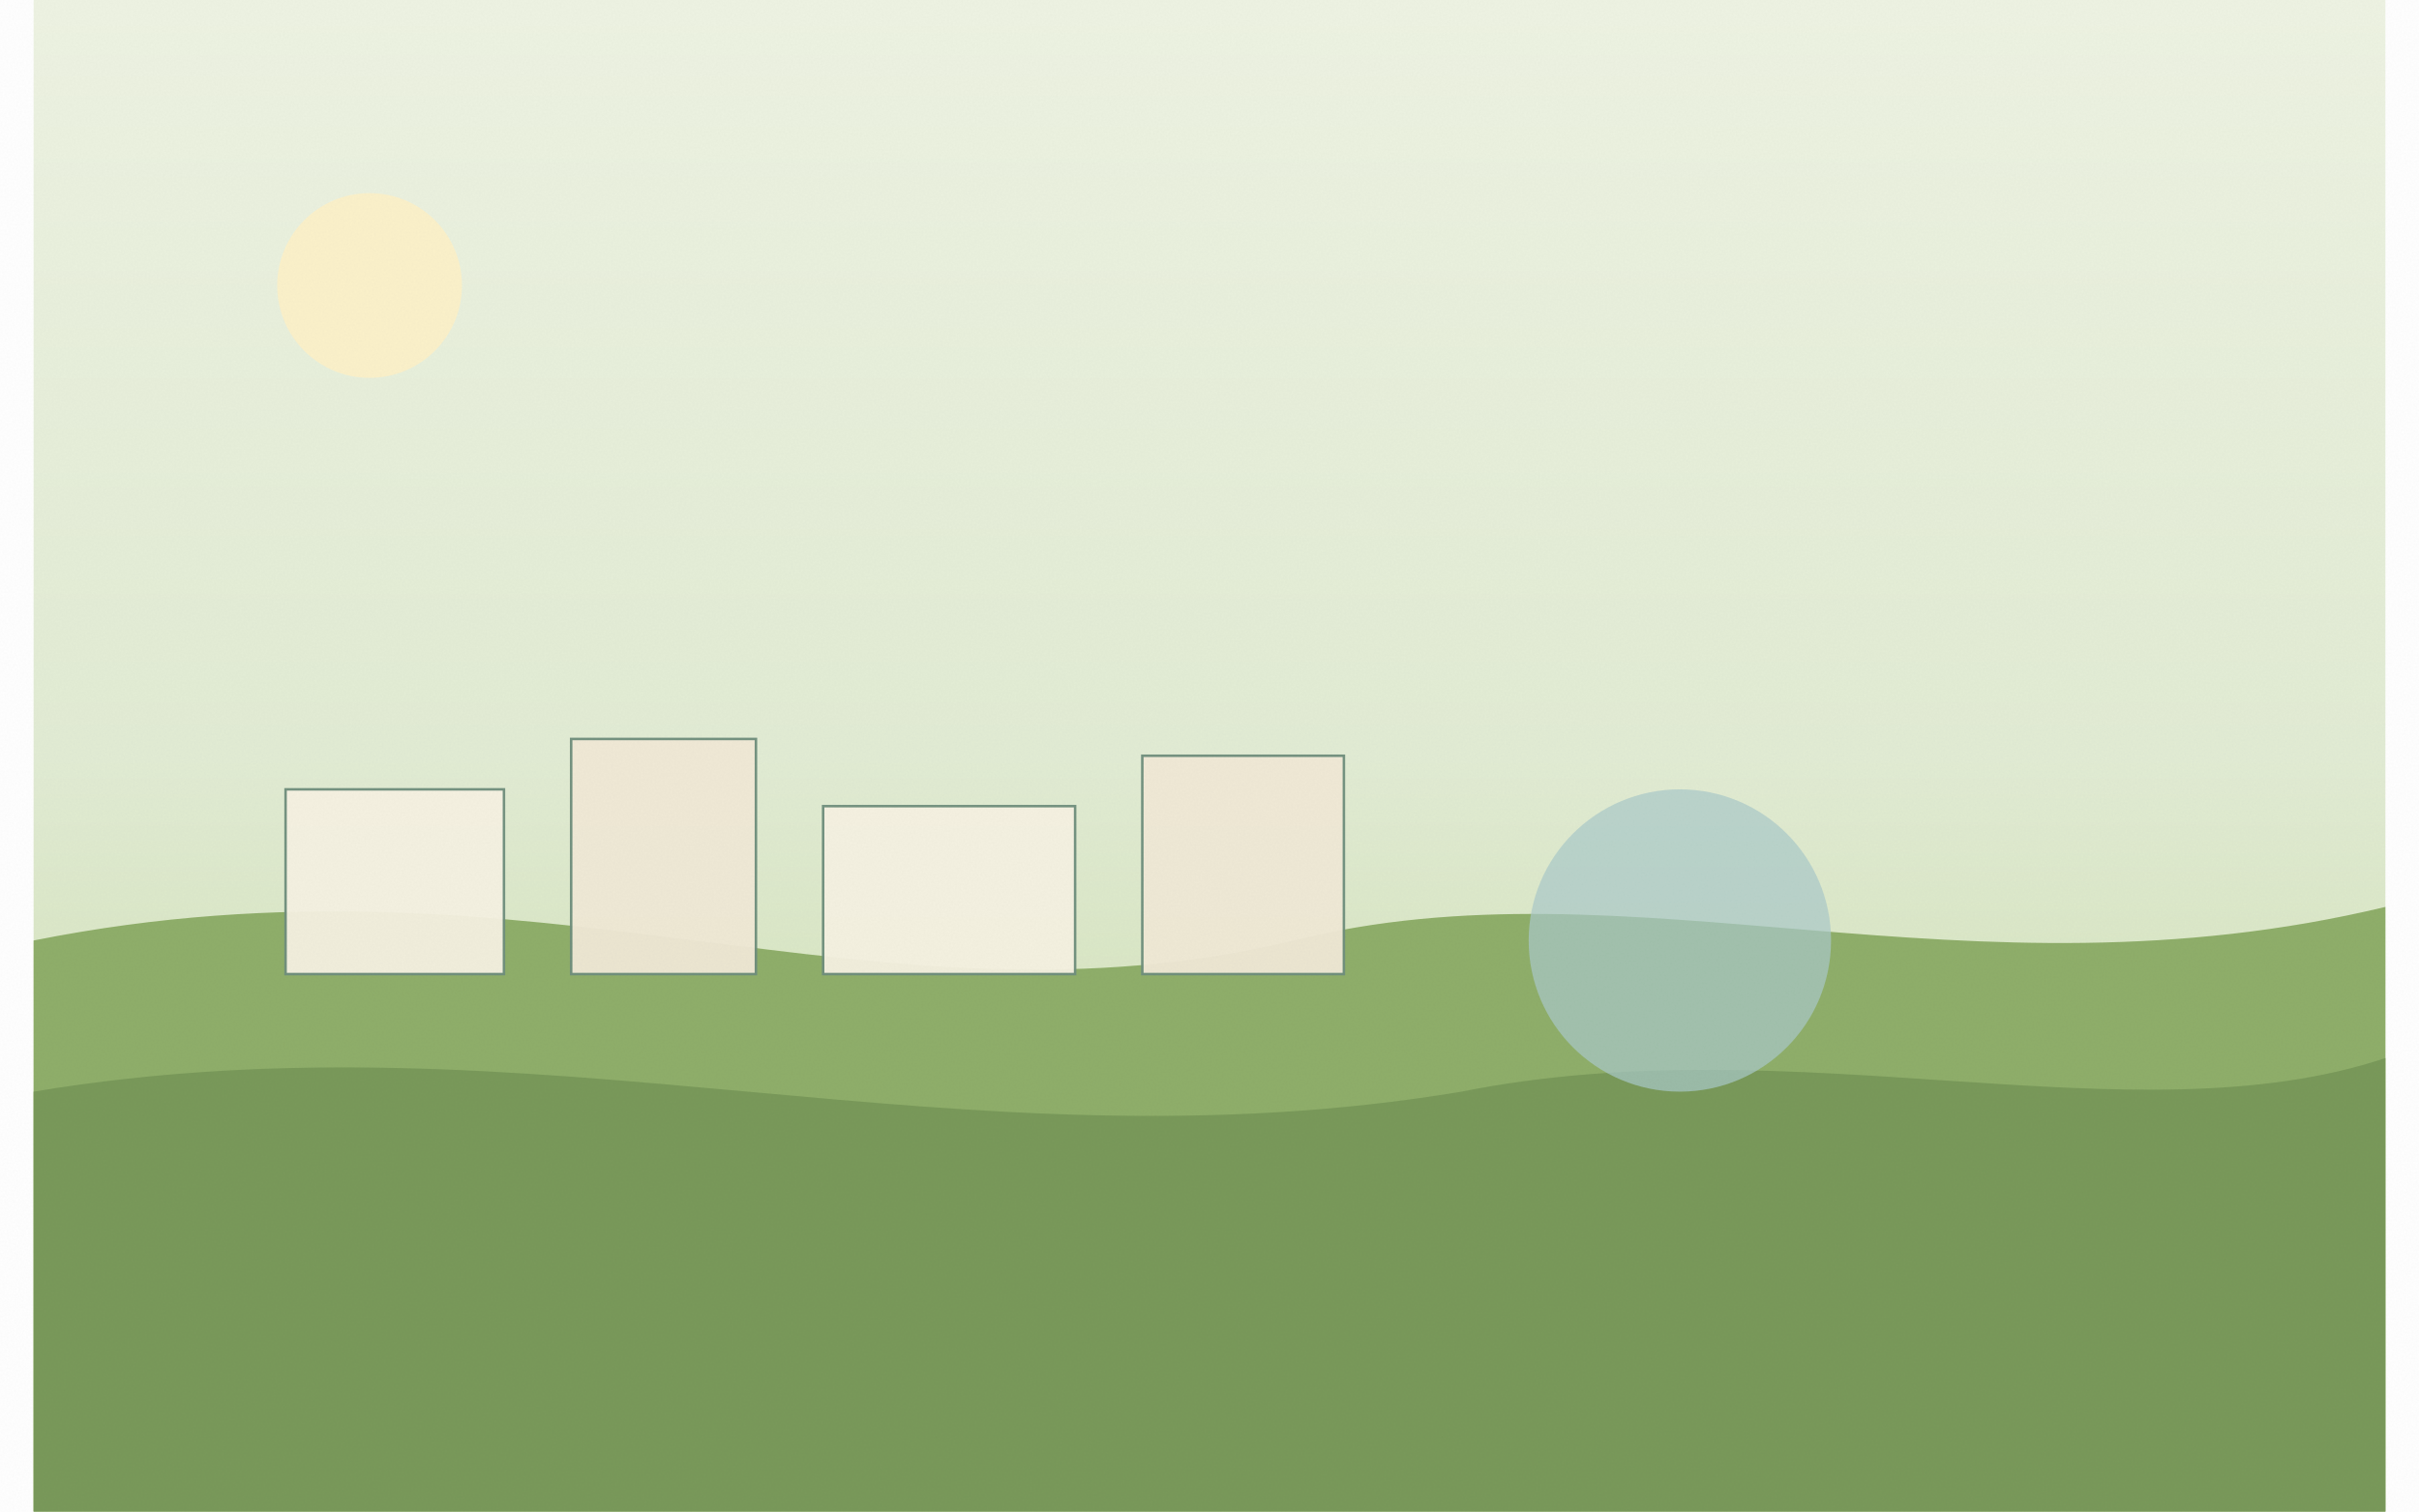
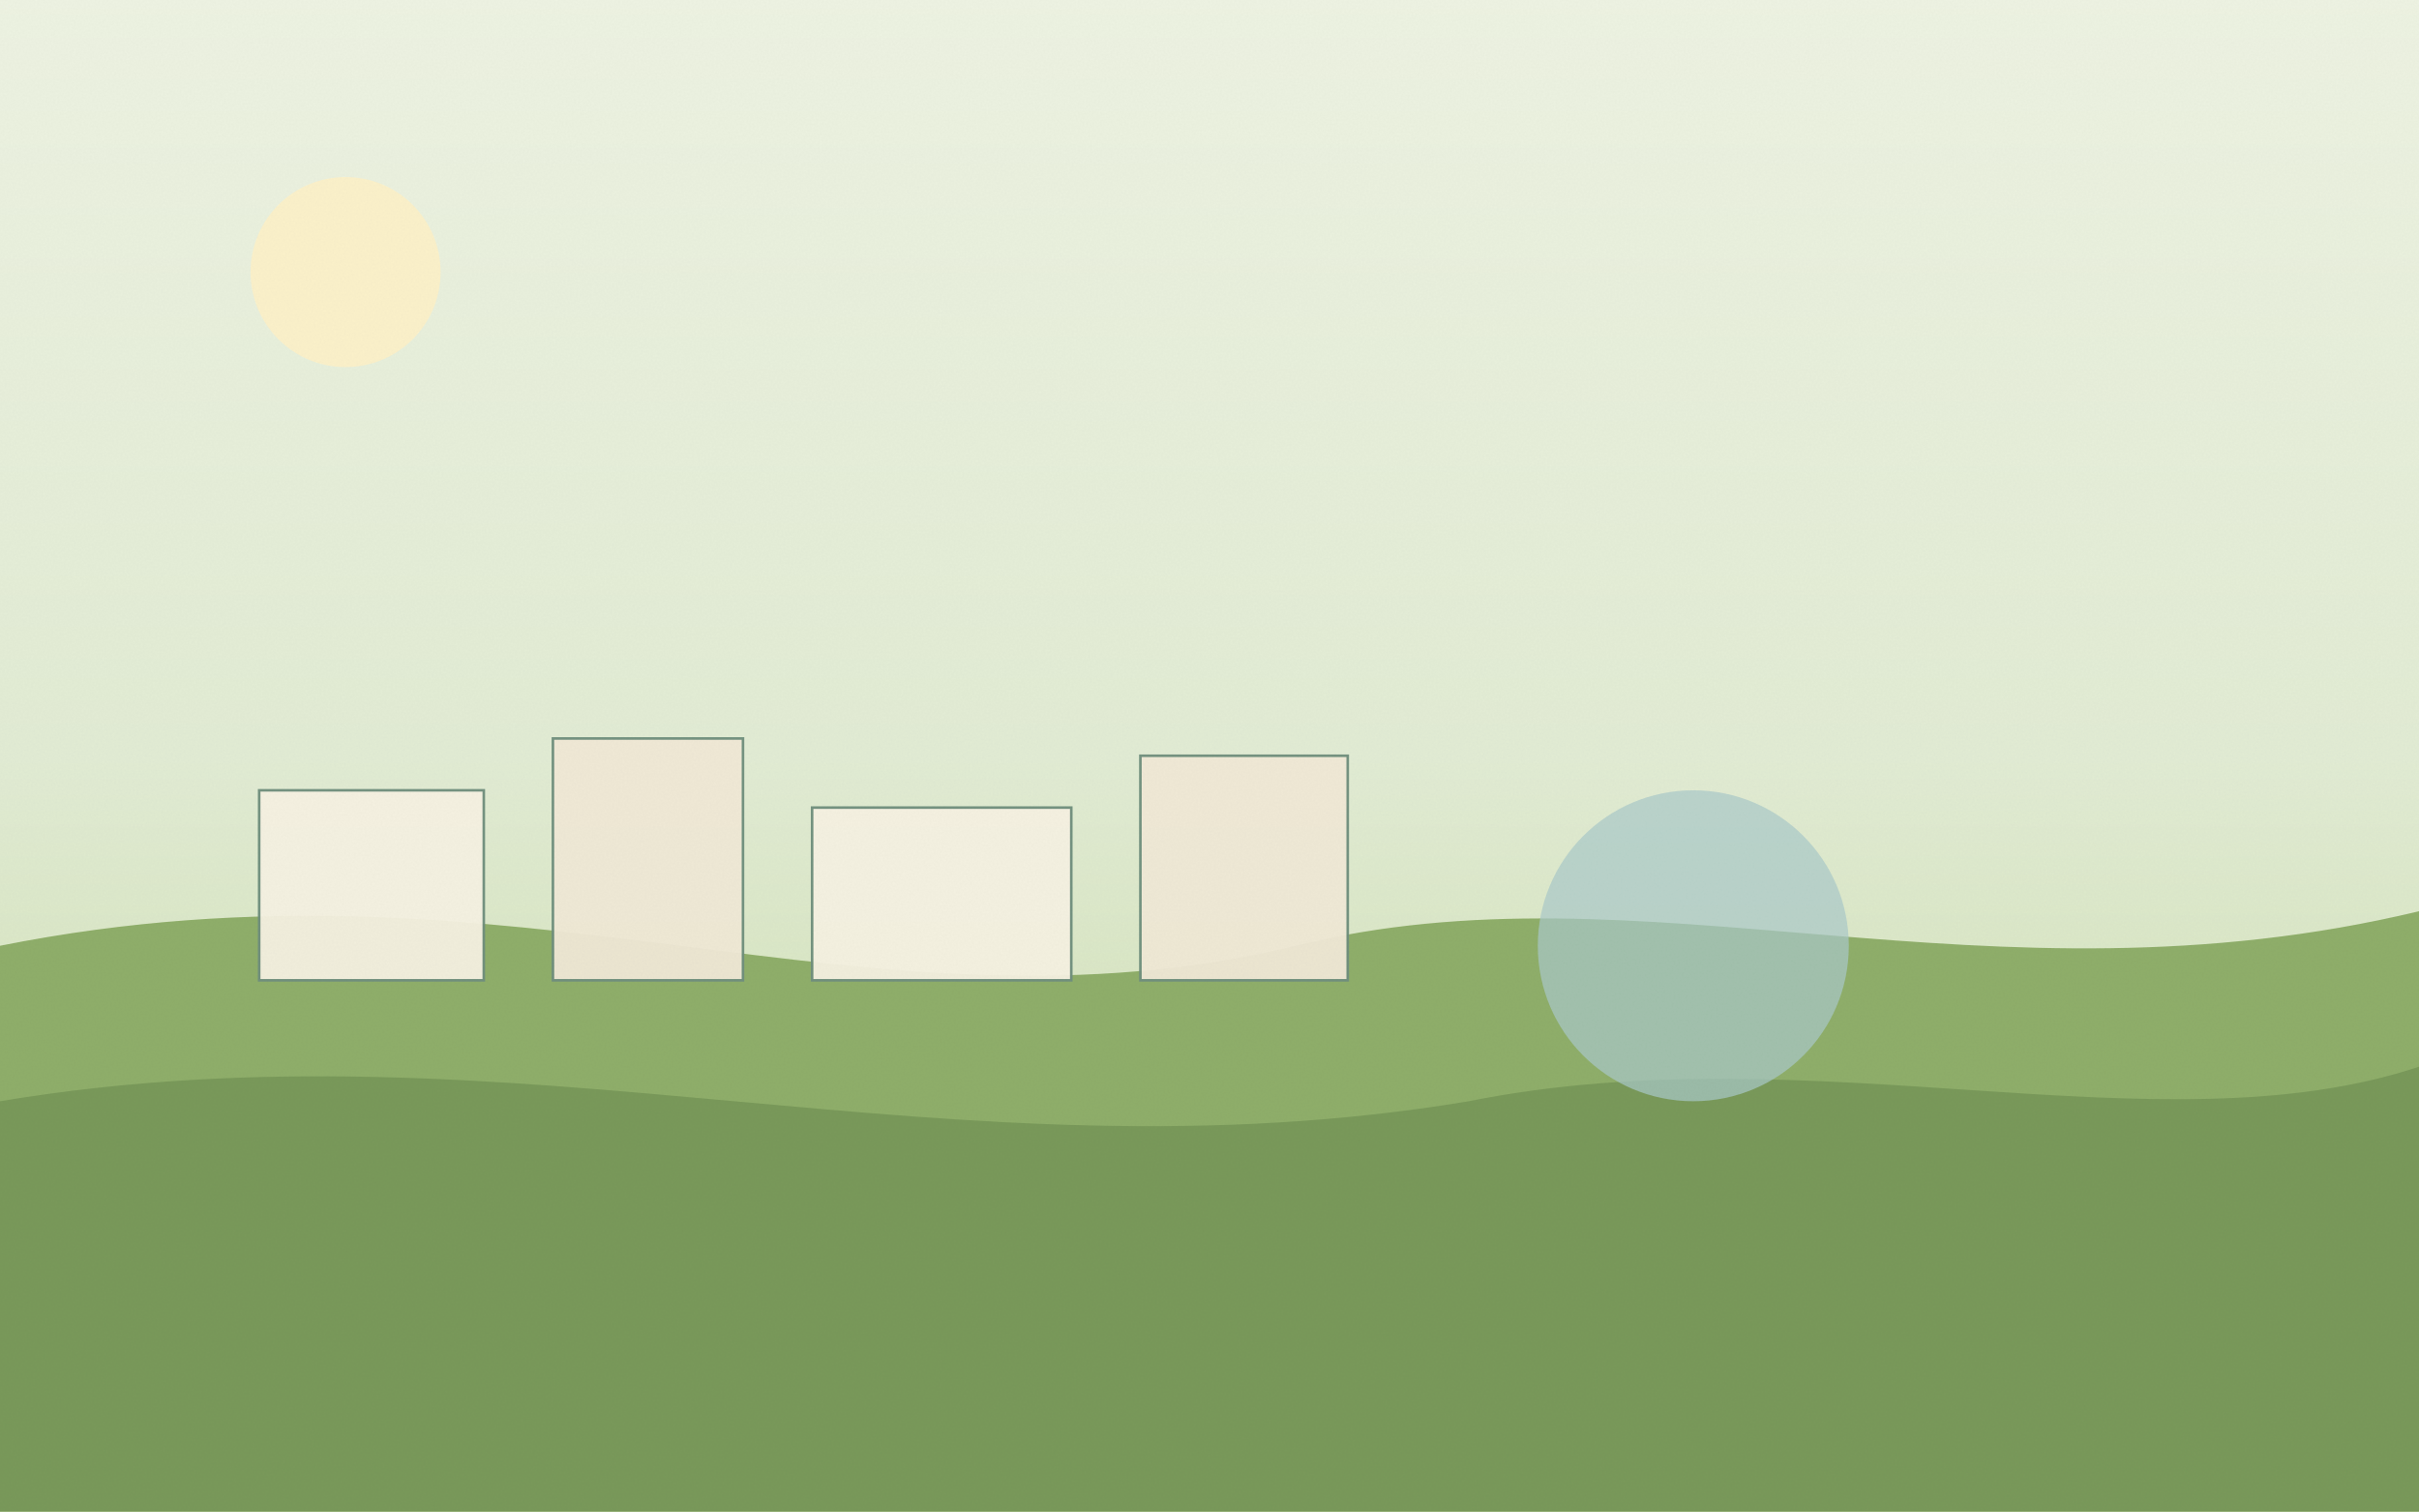
- <svg xmlns="http://www.w3.org/2000/svg" width="2000" height="1250" viewBox="0 0 1400 900">
+ <svg xmlns="http://www.w3.org/2000/svg" width="2000" height="1250" viewBox="0 0 1400 900" preserveAspectRatio="xMidYMid slice">
  <defs>
    <linearGradient id="skyg" x1="0" y1="0" x2="0" y2="1">
      <stop offset="0%" stop-color="#eef3e3" />
      <stop offset="50%" stop-color="#e2ecd4" />
      <stop offset="100%" stop-color="#c7dba3" />
    </linearGradient>
    <filter id="gg">
      <feTurbulence type="fractalNoise" baseFrequency="0.85" numOctaves="2" stitchTiles="stitch" result="noise" />
      <feColorMatrix in="noise" type="matrix" values="0 0 0 0 0  0 0 0 0 0  0 0 0 0 0  0 0 0 0.02 0" />
    </filter>
  </defs>
  <rect width="1400" height="900" fill="url(#skyg)" />
  <circle cx="200" cy="170" r="55" fill="#fdf1c8" opacity="0.9" />
  <path d="M0,560 C300,500 500,620 750,560 C950,510 1150,600 1400,540 L1400,900 L0,900 Z" fill="#8fae6a" />
  <path d="M0,650 C300,600 550,700 850,650 C1050,610 1250,680 1400,630 L1400,900 L0,900 Z" fill="#79995a" />
  <circle cx="980" cy="560" r="90" fill="#a9c9c9" opacity="0.7" />
  <g opacity="0.95">
    <rect x="150" y="470" width="130" height="110" fill="#f6f1e2" stroke="#6f8f7d" stroke-width="1.5" />
    <rect x="320" y="440" width="110" height="140" fill="#f0e9d6" stroke="#6f8f7d" stroke-width="1.5" />
    <rect x="470" y="480" width="150" height="100" fill="#f6f1e2" stroke="#6f8f7d" stroke-width="1.5" />
    <rect x="660" y="450" width="120" height="130" fill="#f0e9d6" stroke="#6f8f7d" stroke-width="1.5" />
  </g>
  <rect width="1400" height="900" filter="url(#gg)" />
</svg>
